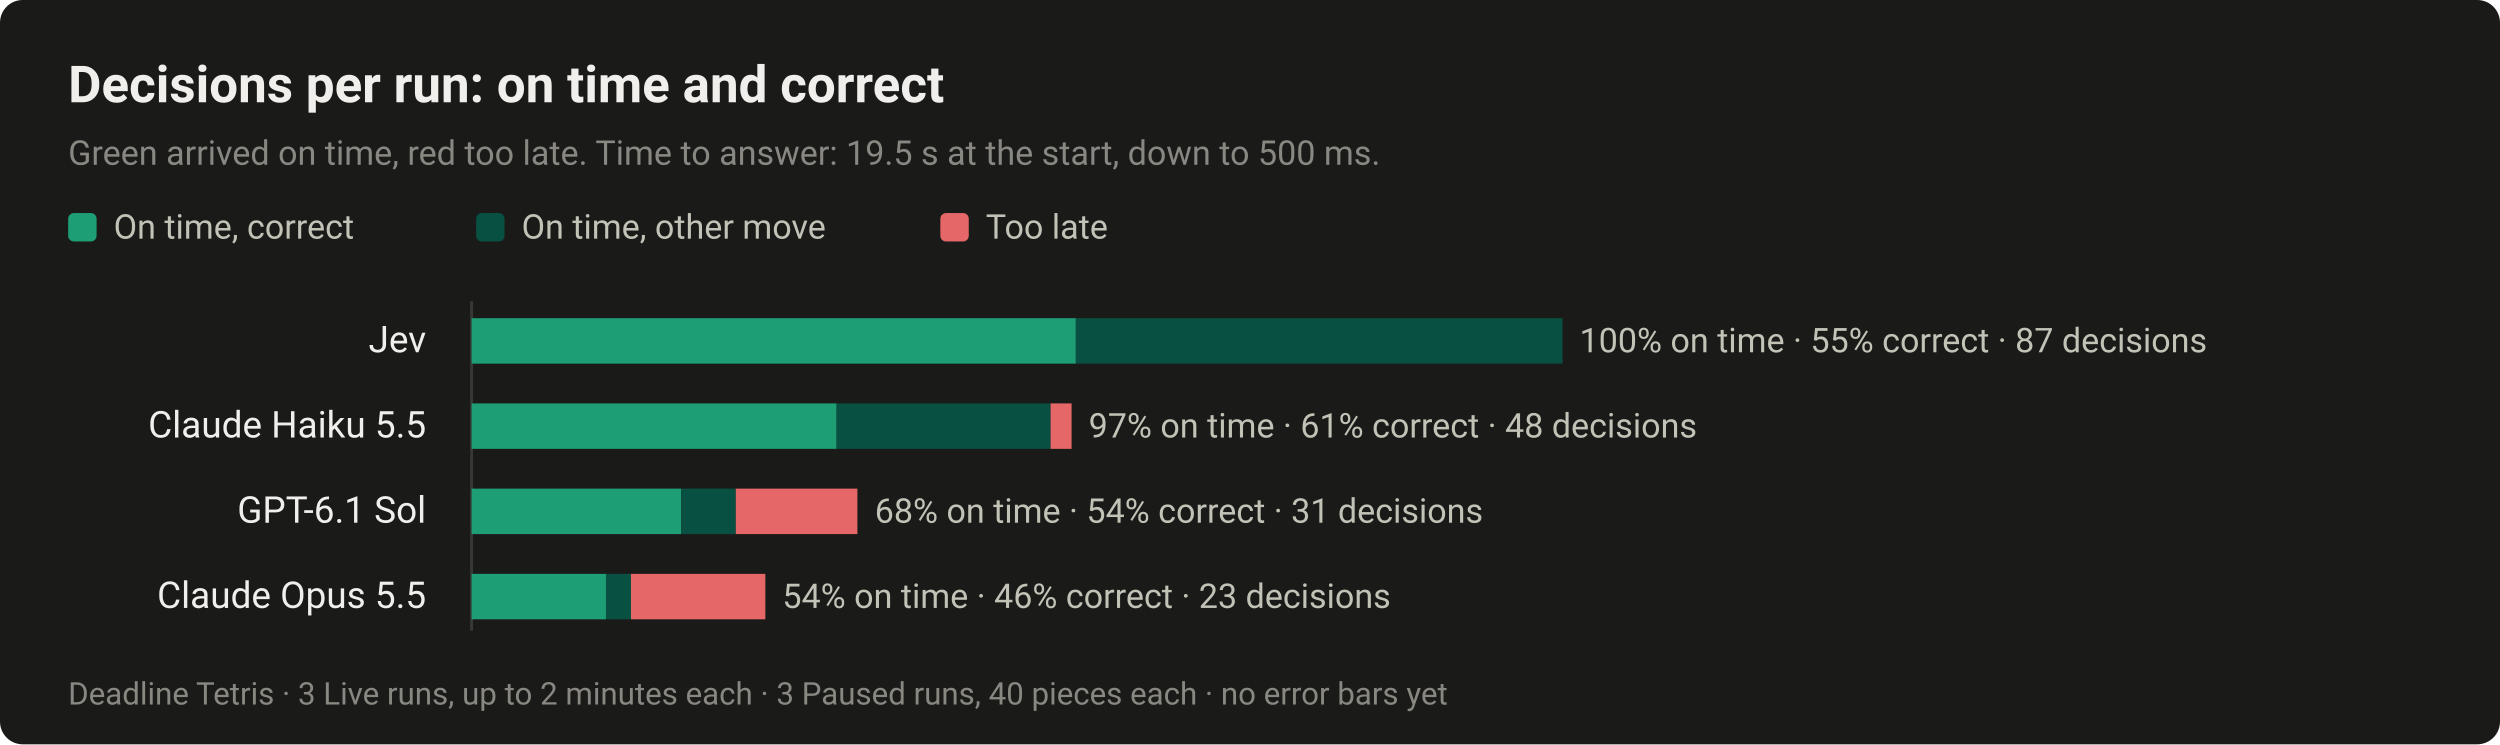
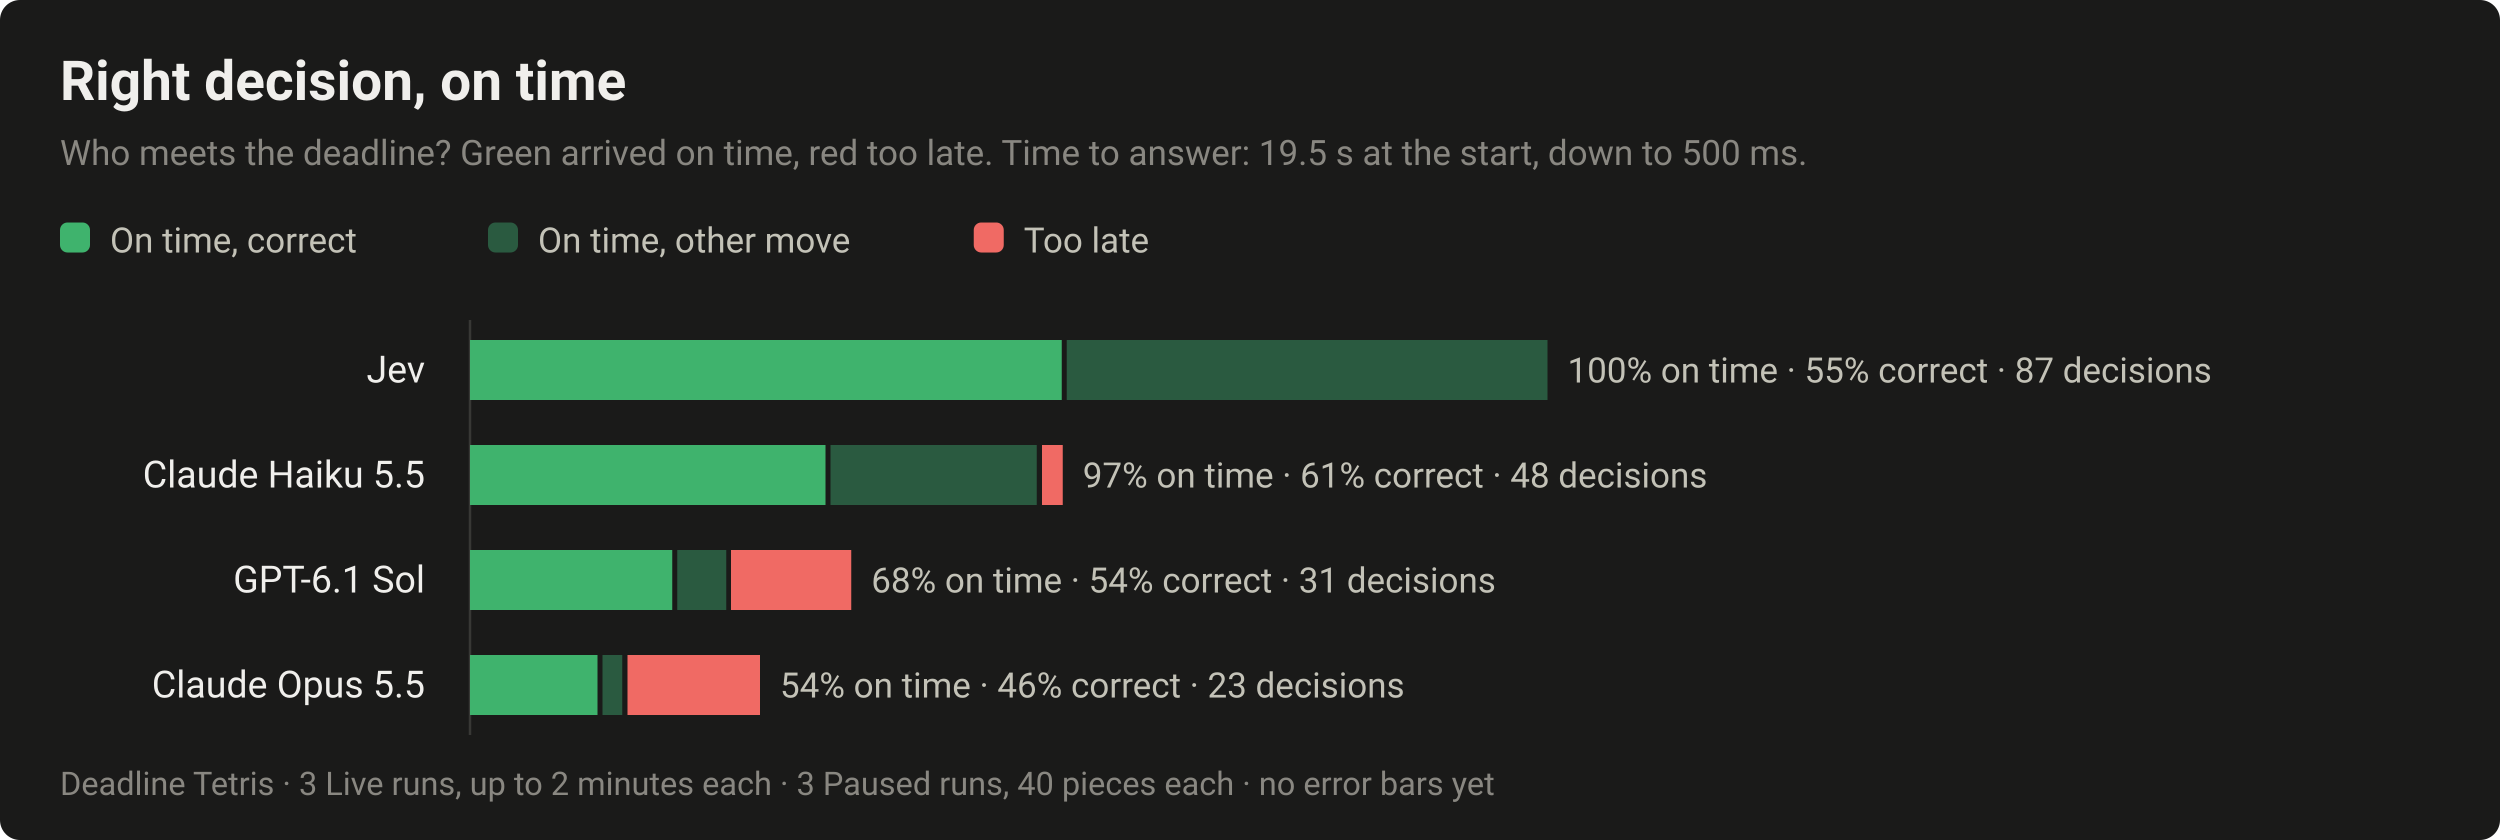
- <svg xmlns="http://www.w3.org/2000/svg" width="880" height="262" viewBox="0 0 880 262" font-family="system-ui, -apple-system, 'Segoe UI', Roboto, 'Helvetica Neue', Arial, 'Liberation Sans', sans-serif" role="img" aria-label="Decisions per live run, split into correct and on time, other move, and too late">
-   <rect width="880" height="262" rx="8" fill="#1a1a19" />
-   <text x="24" y="36" font-size="18" font-weight="600" fill="#f0efec">Decisions per run: on time and correct</text>
-   <text x="24" y="58" font-size="12" fill="#898781">Green arrived on time, red too late. Time to answer: 19.5 s at the start, down to 500 ms.</text>
-   <rect x="24" y="75" width="10" height="10" rx="2" fill="#1d9e75" />
-   <text x="40" y="84" font-size="12" fill="#c3c2b7">On time, correct</text>
-   <rect x="167.6" y="75" width="10" height="10" rx="2" fill="#085041" />
-   <text x="183.6" y="84" font-size="12" fill="#c3c2b7">On time, other move</text>
-   <rect x="331" y="75" width="10" height="10" rx="2" fill="#e66767" />
-   <text x="347" y="84" font-size="12" fill="#c3c2b7">Too late</text>
-   <line x1="166" y1="106" x2="166" y2="222" stroke="#383835" stroke-width="1" />
-   <text x="150" y="124" font-size="13" text-anchor="end" fill="#f0efec">Jev</text>
-   <rect x="166.0" y="112" width="212.7" height="16" fill="#1d9e75" />
-   <rect x="378.7" y="112" width="171.3" height="16" fill="#085041" />
-   <text x="556.0" y="124" font-size="12" fill="#c3c2b7">100% on time · 55% correct · 87 decisions</text>
-   <text x="150" y="154" font-size="13" text-anchor="end" fill="#f0efec">Claude Haiku 5.5</text>
-   <rect x="166.0" y="142" width="128.5" height="16" fill="#1d9e75" />
-   <rect x="294.5" y="142" width="75.3" height="16" fill="#085041" />
-   <rect x="369.8" y="142" width="7.4" height="16" fill="#e66767" />
-   <text x="383.2" y="154" font-size="12" fill="#c3c2b7">97% on time · 61% correct · 48 decisions</text>
-   <text x="150" y="184" font-size="13" text-anchor="end" fill="#f0efec">GPT-6.1 Sol</text>
-   <rect x="166.0" y="172" width="73.8" height="16" fill="#1d9e75" />
-   <rect x="239.8" y="172" width="19.2" height="16" fill="#085041" />
-   <rect x="259.0" y="172" width="42.8" height="16" fill="#e66767" />
-   <text x="307.9" y="184" font-size="12" fill="#c3c2b7">68% on time · 54% correct · 31 decisions</text>
-   <text x="150" y="214" font-size="13" text-anchor="end" fill="#f0efec">Claude Opus 5.5</text>
-   <rect x="166.0" y="202" width="47.3" height="16" fill="#1d9e75" />
-   <rect x="213.3" y="202" width="8.9" height="16" fill="#085041" />
-   <rect x="222.1" y="202" width="47.3" height="16" fill="#e66767" />
-   <text x="275.4" y="214" font-size="12" fill="#c3c2b7">54% on time · 46% correct · 23 decisions</text>
-   <text x="24" y="248" font-size="11" fill="#898781">Deadline Tetris · 3 Live runs, up to 2 minutes each · 3 Paused runs, 40 pieces each · no error bars yet</text>
+ <svg xmlns="http://www.w3.org/2000/svg" width="1000" height="336" viewBox="0 0 1000 336" font-family="system-ui, -apple-system, 'Segoe UI', Roboto, 'Helvetica Neue', Arial, 'Liberation Sans', sans-serif" role="img" aria-label="Decisions per live run, split into correct and on time, other move, and too late">
+   <rect width="1000" height="336" rx="8" fill="#1a1a19" />
+   <text x="24" y="40" font-size="22" font-weight="600" fill="#f0efec">Right decision, on time</text>
+   <text x="24" y="66" font-size="14" fill="#898781">Who meets the deadline? Green arrived on time, red too late. Time to answer: 19.5 s at the start, down to 500 ms.</text>
+   <rect x="24" y="89" width="12" height="12" rx="3" fill="#3fb36d" />
+   <text x="44" y="101" font-size="14" fill="#c3c2b7">On time, correct</text>
+   <rect x="195.2" y="89" width="12" height="12" rx="3" fill="#2a5a40" />
+   <text x="215.2" y="101" font-size="14" fill="#c3c2b7">On time, other move</text>
+   <rect x="389.5" y="89" width="12" height="12" rx="3" fill="#f06a64" />
+   <text x="409.5" y="101" font-size="14" fill="#c3c2b7">Too late</text>
+   <line x1="188" y1="128" x2="188" y2="294" stroke="#383835" stroke-width="1" />
+   <text x="170" y="153" font-size="15" text-anchor="end" fill="#f0efec">Jev</text>
+   <rect x="188.0" y="136" width="236.7" height="24" fill="#3fb36d" />
+   <rect x="426.7" y="136" width="192.3" height="24" fill="#2a5a40" />
+   <text x="627.0" y="153" font-size="14" fill="#c3c2b7">100% on time · 55% correct · 87 decisions</text>
+   <text x="170" y="195" font-size="15" text-anchor="end" fill="#f0efec">Claude Haiku 5.5</text>
+   <rect x="188.0" y="178" width="142.2" height="24" fill="#3fb36d" />
+   <rect x="332.2" y="178" width="82.5" height="24" fill="#2a5a40" />
+   <rect x="416.8" y="178" width="8.3" height="24" fill="#f06a64" />
+   <text x="433.1" y="195" font-size="14" fill="#c3c2b7">97% on time · 61% correct · 48 decisions</text>
+   <text x="170" y="237" font-size="15" text-anchor="end" fill="#f0efec">GPT-6.1 Sol</text>
+   <rect x="188.0" y="220" width="80.9" height="24" fill="#3fb36d" />
+   <rect x="270.9" y="220" width="19.6" height="24" fill="#2a5a40" />
+   <rect x="292.4" y="220" width="48.1" height="24" fill="#f06a64" />
+   <text x="348.5" y="237" font-size="14" fill="#c3c2b7">68% on time · 54% correct · 31 decisions</text>
+   <text x="170" y="279" font-size="15" text-anchor="end" fill="#f0efec">Claude Opus 5.5</text>
+   <rect x="188.0" y="262" width="51.0" height="24" fill="#3fb36d" />
+   <rect x="241.0" y="262" width="7.9" height="24" fill="#2a5a40" />
+   <rect x="251.0" y="262" width="53.0" height="24" fill="#f06a64" />
+   <text x="312.0" y="279" font-size="14" fill="#c3c2b7">54% on time · 46% correct · 23 decisions</text>
+   <text x="24" y="318" font-size="13" fill="#898781">Deadline Tetris · 3 Live runs, up to 2 minutes each · 3 Paused runs, 40 pieces each · no error bars yet</text>
</svg>
